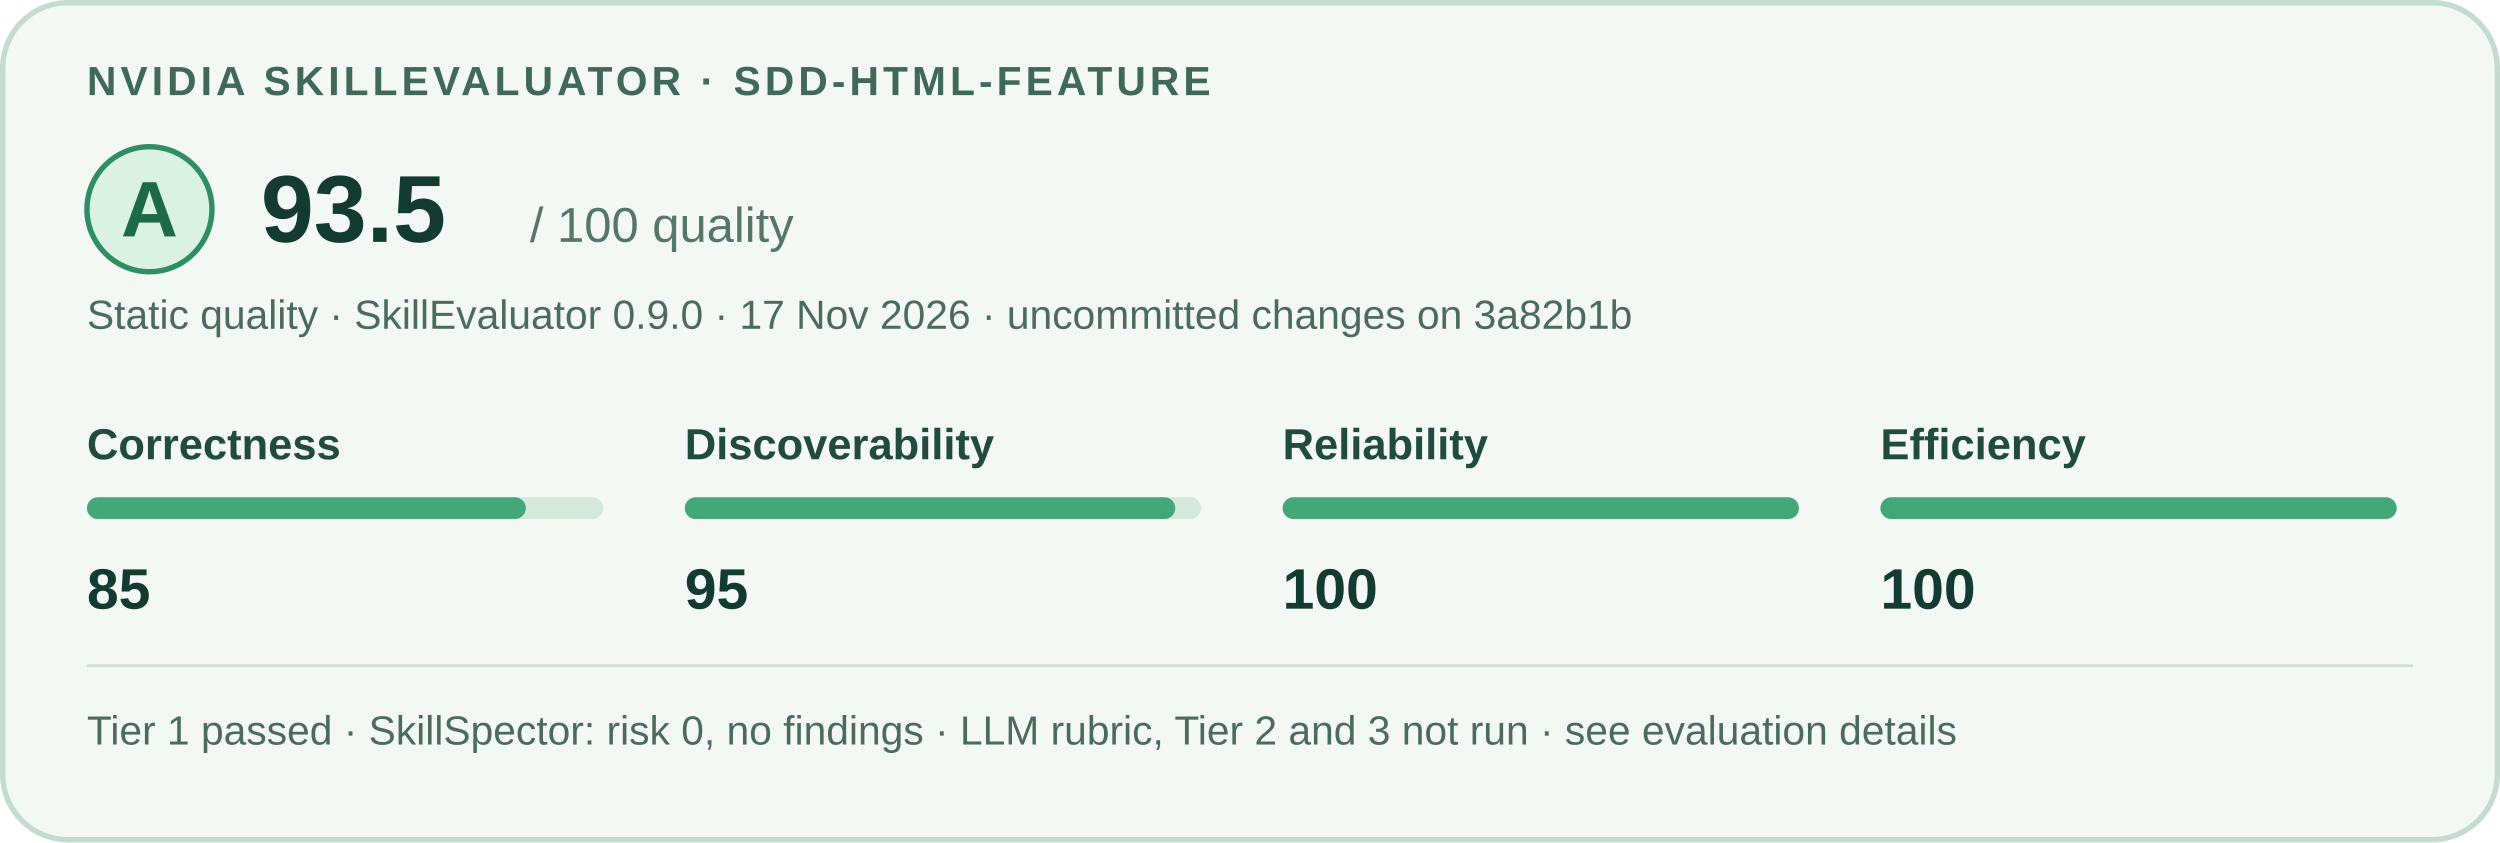
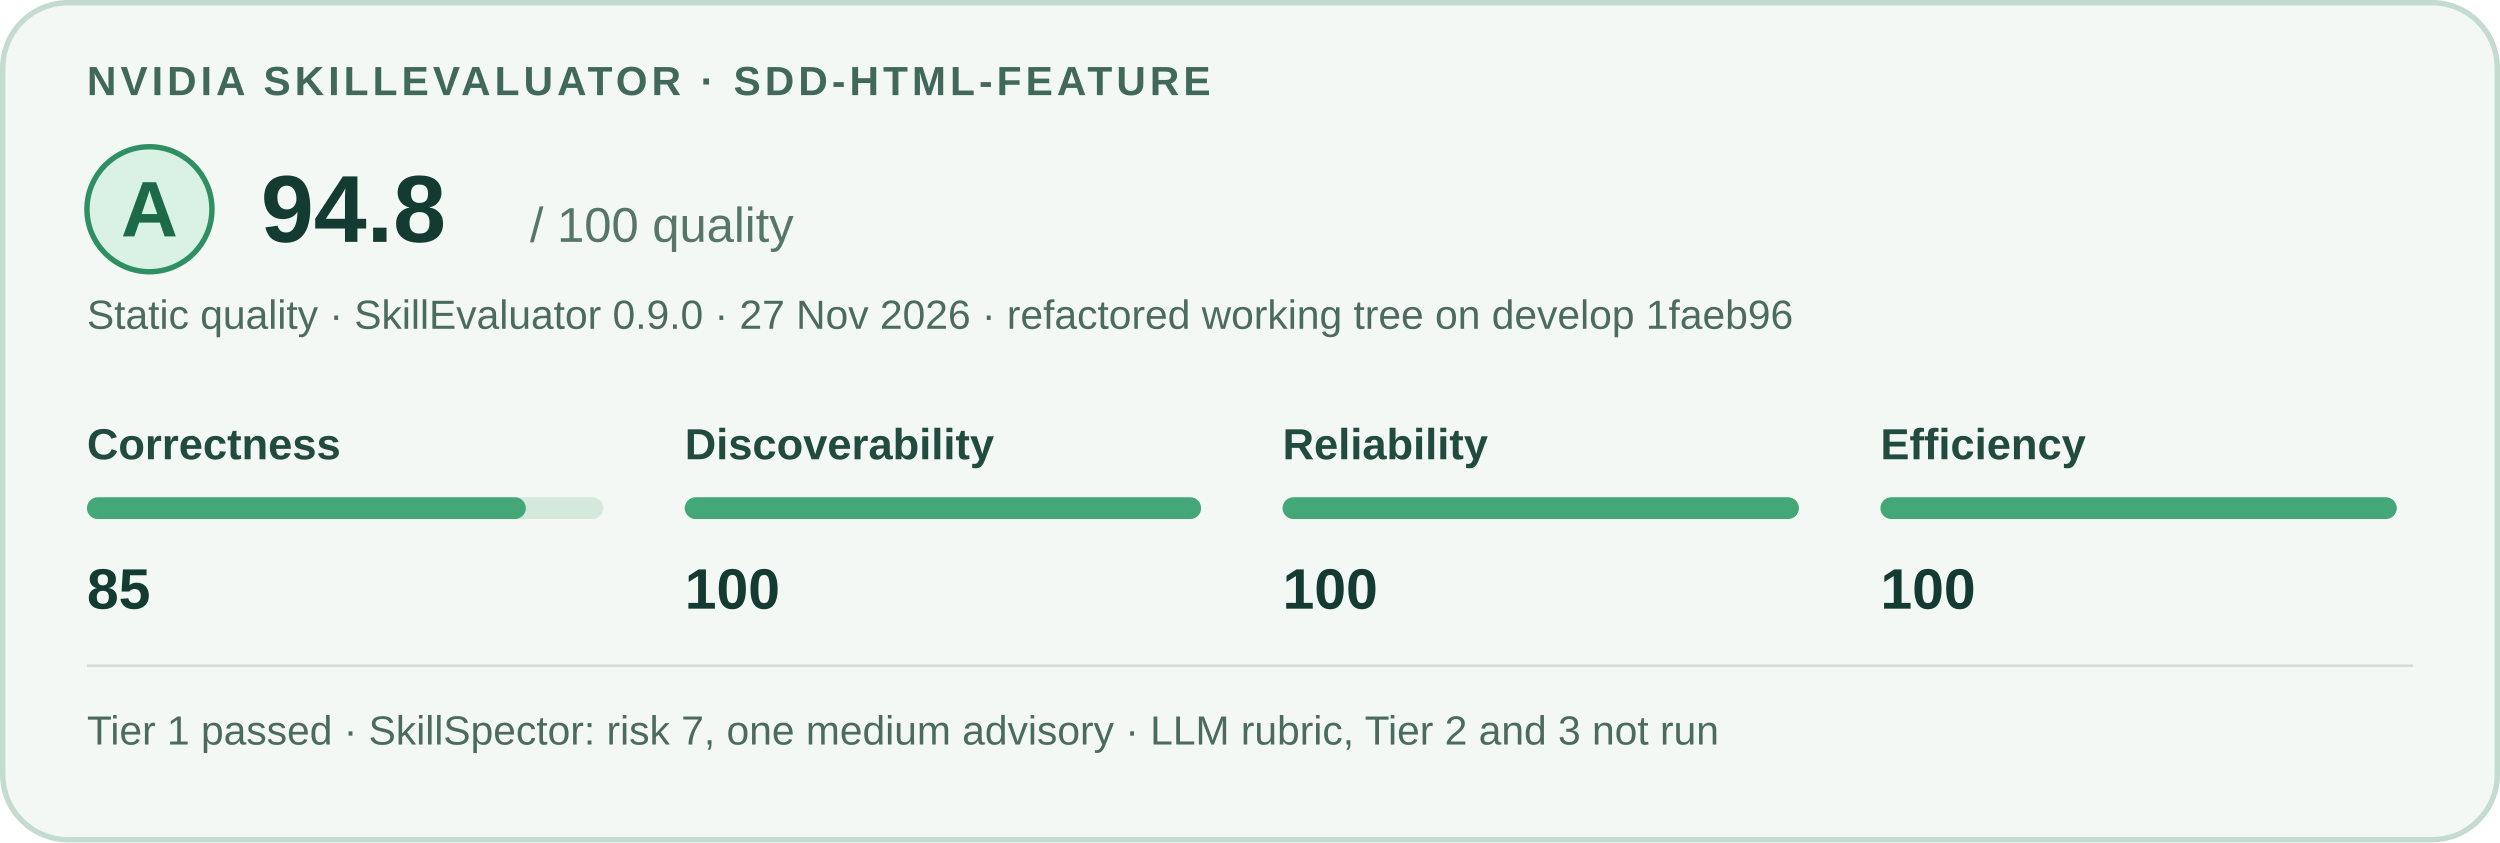
<svg xmlns="http://www.w3.org/2000/svg" width="920" height="310" viewBox="0 0 920 310" role="img" aria-labelledby="title desc">
  <rect x="1" y="1" width="918" height="308" rx="24" fill="#f4f8f5" stroke="#c4dbcf" stroke-width="2" />
  <text x="32" y="35" fill="#41695b" font-family="Arial,sans-serif" font-size="15" font-weight="bold" letter-spacing="1.5">NVIDIA SKILLEVALUATOR · SDD-HTML-FEATURE</text>
  <circle cx="55" cy="77" r="23" fill="#d9f2e4" stroke="#2f8f63" stroke-width="2" />
  <text x="55" y="87" fill="#1c6a47" font-family="Arial,sans-serif" font-size="29" font-weight="bold" text-anchor="middle">A</text>
-   <text x="96" y="89" fill="#143b32" font-family="Arial,sans-serif" font-size="35" font-weight="bold">93.5</text>
+   <text x="96" y="89" fill="#143b32" font-family="Arial,sans-serif" font-size="35" font-weight="bold">94.8</text>
  <text x="195" y="89" fill="#56766c" font-family="Arial,sans-serif" font-size="18">/ 100 quality</text>
-   <text x="32" y="121" fill="#4c6b60" font-family="Arial,sans-serif" font-size="15">Static quality · SkillEvaluator 0.9.0 · 17 Nov 2026 · uncommitted changes on 3a82b1b</text>
+   <text x="32" y="121" fill="#4c6b60" font-family="Arial,sans-serif" font-size="15">Static quality · SkillEvaluator 0.9.0 · 27 Nov 2026 · refactored working tree on develop 1faeb96</text>
  <g font-family="Arial,sans-serif" font-size="16" fill="#214b3f" font-weight="bold">
    <text x="32" y="169">Correctness</text>
    <text x="252" y="169">Discoverability</text>
    <text x="472" y="169">Reliability</text>
    <text x="692" y="169">Efficiency</text>
  </g>
  <g>
    <rect x="32" y="183" width="190" height="8" rx="4" fill="#d5e8dc" />
    <rect x="32" y="183" width="161.5" height="8" rx="4" fill="#43a778" />
    <rect x="252" y="183" width="190" height="8" rx="4" fill="#d5e8dc" />
-     <rect x="252" y="183" width="180.5" height="8" rx="4" fill="#43a778" />
+     <rect x="252" y="183" width="190" height="8" rx="4" fill="#43a778" />
    <rect x="472" y="183" width="190" height="8" rx="4" fill="#d5e8dc" />
    <rect x="472" y="183" width="190" height="8" rx="4" fill="#43a778" />
    <rect x="692" y="183" width="190" height="8" rx="4" fill="#d5e8dc" />
    <rect x="692" y="183" width="190" height="8" rx="4" fill="#43a778" />
  </g>
  <g font-family="Arial,sans-serif" font-size="21" fill="#143b32" font-weight="bold">
    <text x="32" y="224">85</text>
-     <text x="252" y="224">95</text>
+     <text x="252" y="224">100</text>
    <text x="472" y="224">100</text>
    <text x="692" y="224">100</text>
  </g>
  <path d="M32 245h856" stroke="#cfdfd5" />
-   <text x="32" y="274" fill="#4c6b60" font-family="Arial,sans-serif" font-size="15">Tier 1 passed · SkillSpector: risk 0, no findings · LLM rubric, Tier 2 and 3 not run · see evaluation details</text>
+   <text x="32" y="274" fill="#4c6b60" font-family="Arial,sans-serif" font-size="15">Tier 1 passed · SkillSpector: risk 7, one medium advisory · LLM rubric, Tier 2 and 3 not run</text>
</svg>
